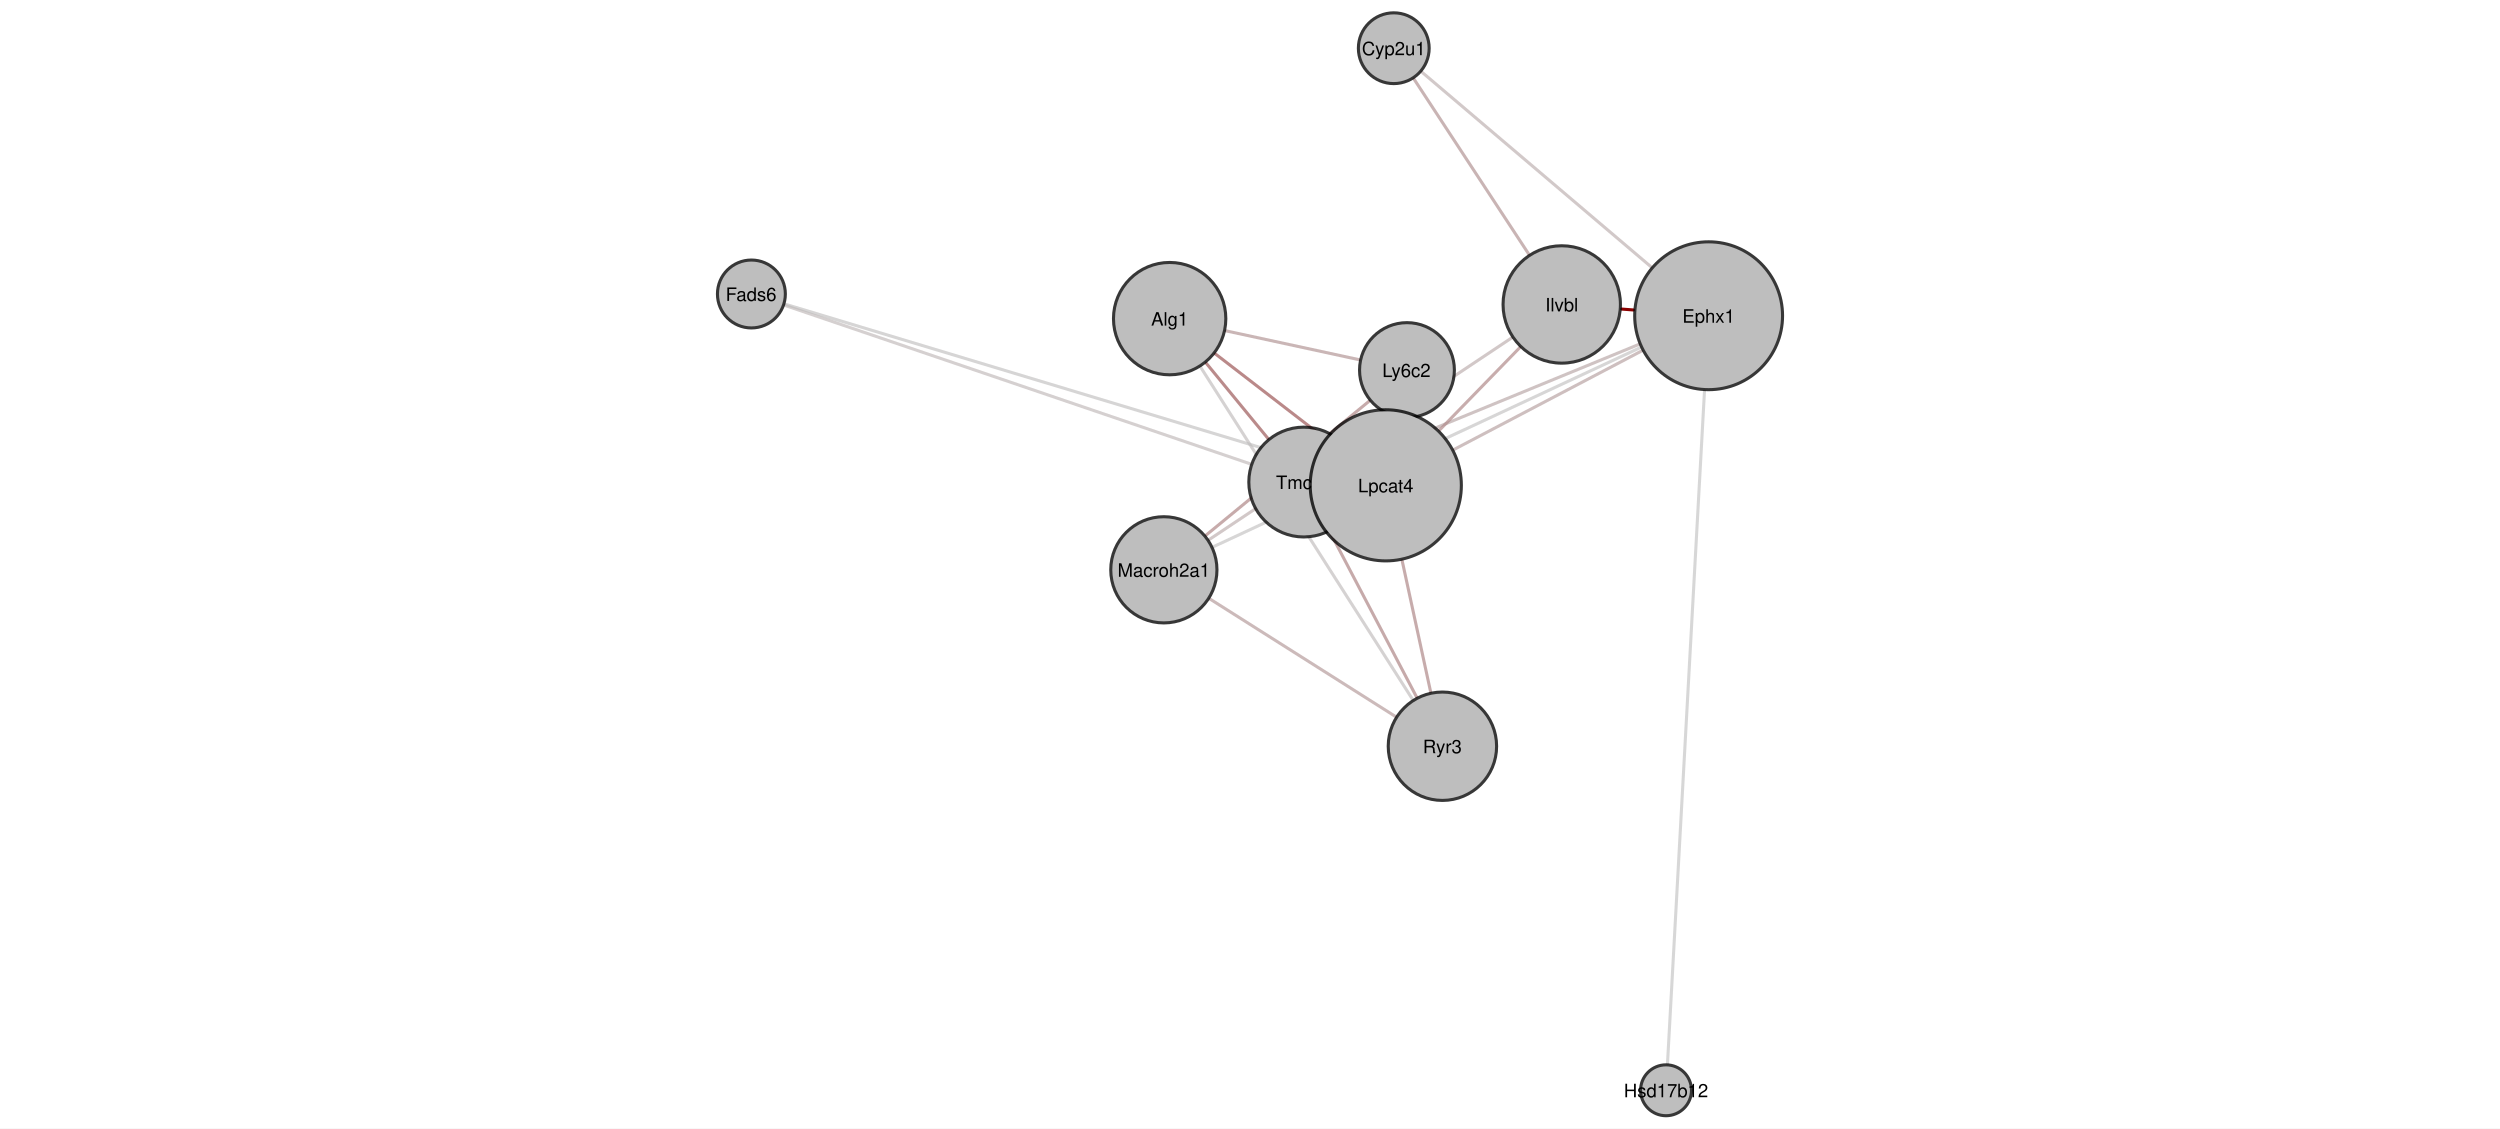
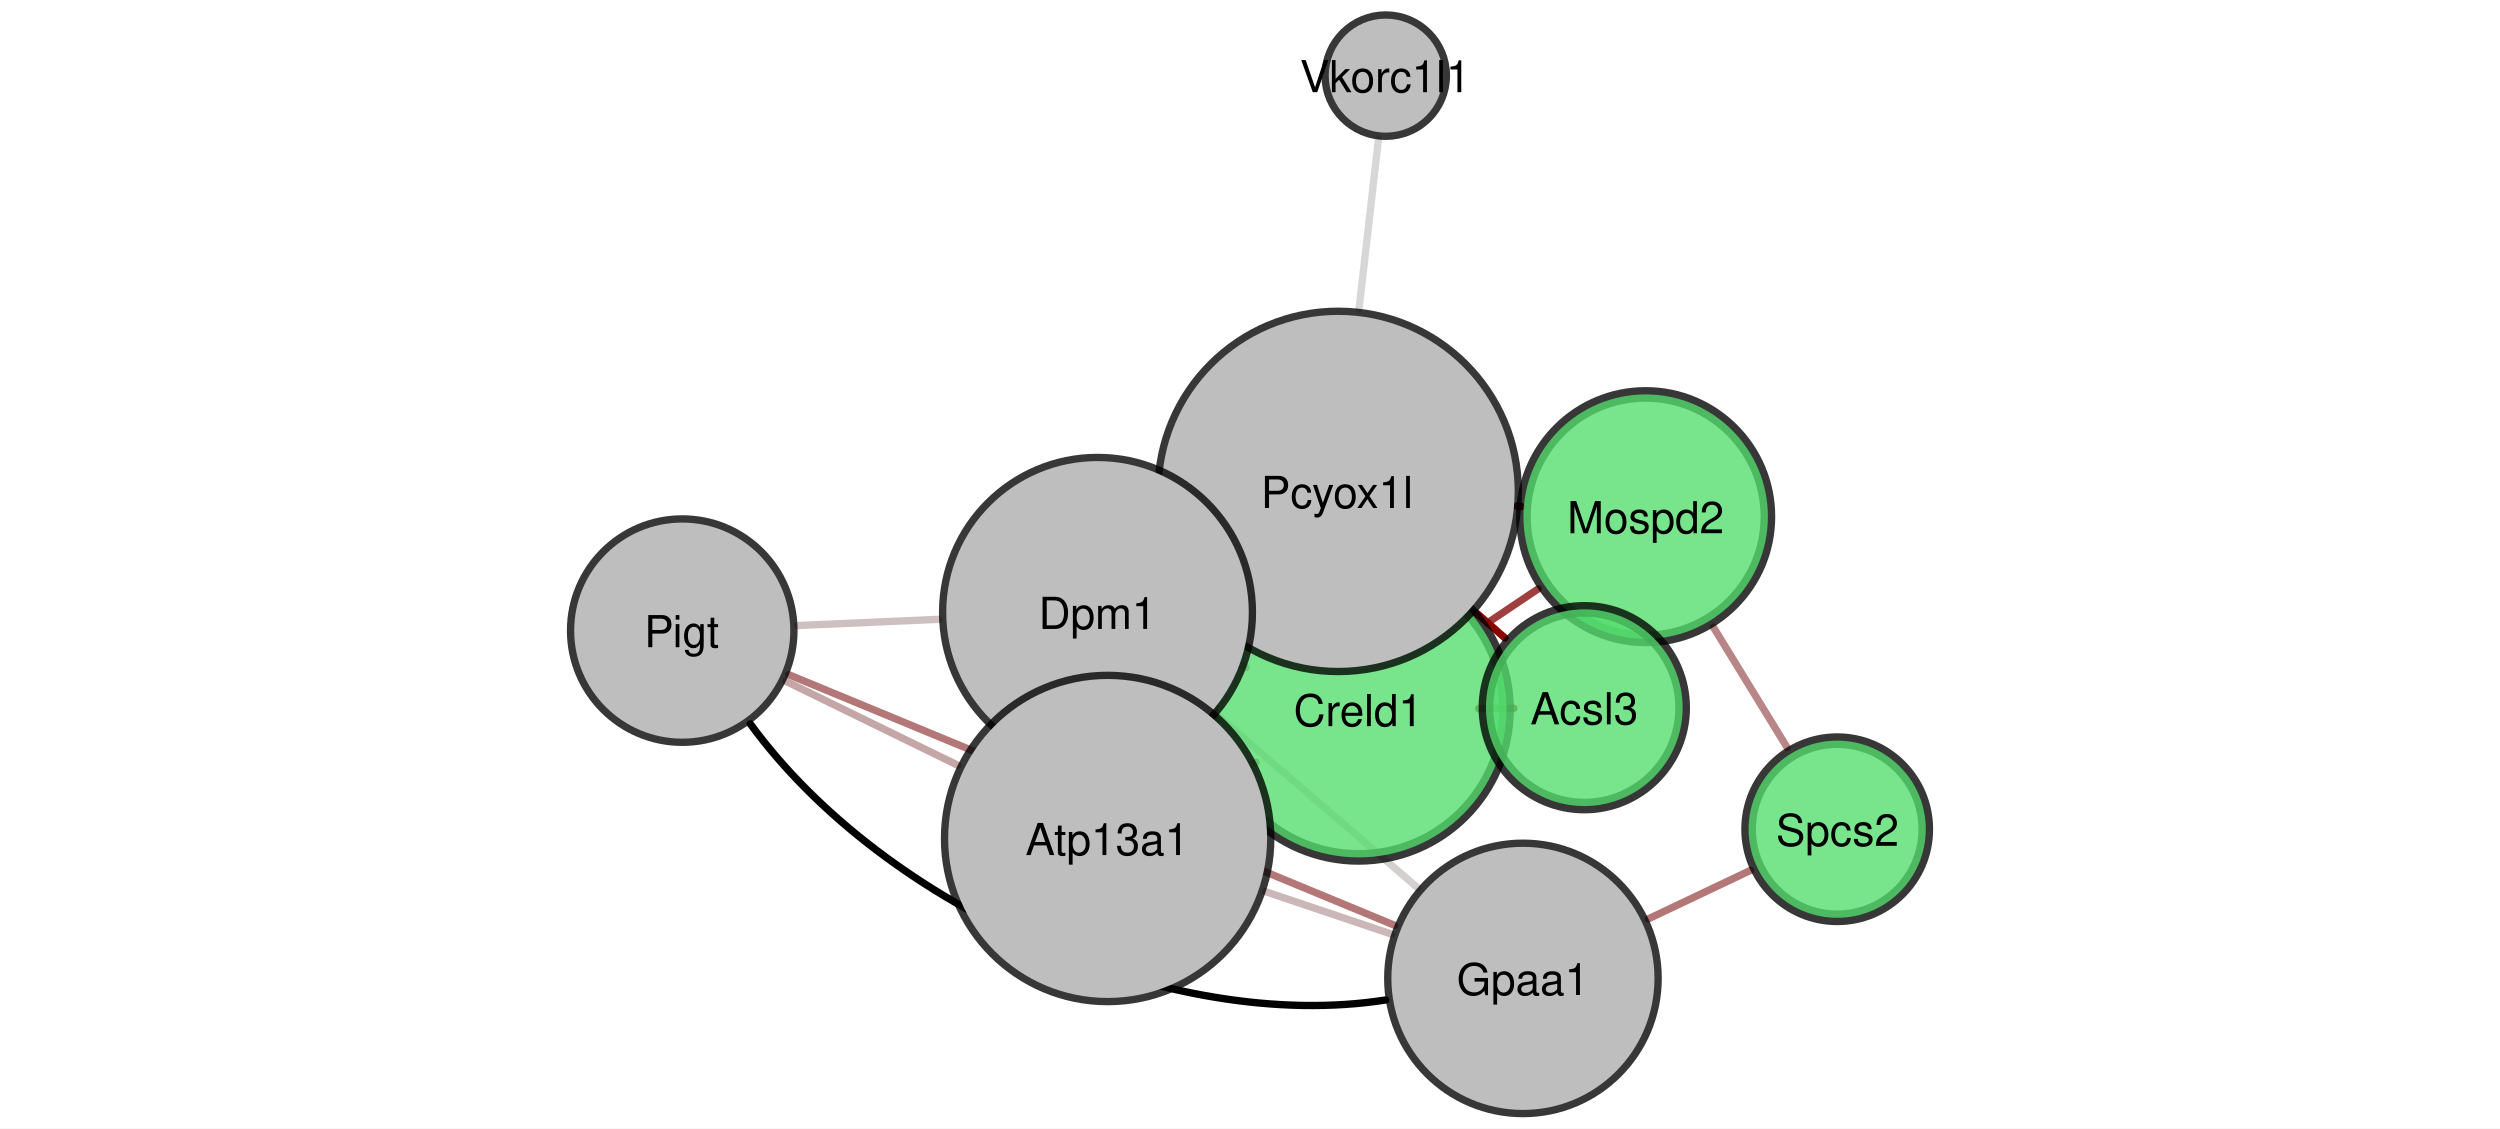
<svg xmlns="http://www.w3.org/2000/svg" version="1.1" baseProfile="full" x="0px" y="0px" width="1513px" height="683px" viewBox="0 0 1513 683">
  <g stroke-linejoin="miter" stroke-dashoffset="0" stroke-dasharray="none" stroke-width="1" stroke-miterlimit="10" stroke-linecap="square">
    <g fill-opacity="1" fill-rule="nonzero" stroke="none" fill="#ffffff">
      <path d="M 0 0 L 1513 0 L 1513 683 L 0 683 L 0 0 z" />
    </g>
-     <g transform="matrix(0.9332926, 0, 0, 0.9332926, 822.7413, 276.4571)">
-       <g stroke-linejoin="round" stroke-width="2" stroke-linecap="round" fill="none" stroke-opacity="0.714" stroke="#b08a8a">
-         <path d="M -99.459 50.794 L 6.281 -36.085" />
-       </g>
-     </g>
-     <g transform="matrix(0.9332926, 0, 0, 0.9332926, 822.7413, 276.4571)">
-       <g stroke-linejoin="round" stroke-width="2" stroke-linecap="round" fill="none" stroke-opacity="0.69" stroke="#b39696">
-         <path d="M -86.505 -81.67 L -0.216 -62.965" />
-       </g>
-     </g>
-     <g transform="matrix(0.9332926, 0, 0, 0.9332926, 822.7413, 276.4571)">
-       <g stroke-linejoin="round" stroke-width="2" stroke-linecap="round" fill="none" stroke-opacity="0.82" stroke="#a25656">
-         <path d="M 26.115 -30.681 L 25.073 -25.014" />
-       </g>
-     </g>
-     <g transform="matrix(0.9332926, 0, 0, 0.9332926, 822.7413, 276.4571)">
-       <g stroke-linejoin="round" stroke-width="2" stroke-linecap="round" fill="none" stroke-opacity="0.682" stroke="#b49a9a">
-         <path d="M -96.902 92.242 L 23.272 168.349" />
-       </g>
-     </g>
-     <g transform="matrix(0.9332926, 0, 0, 0.9332926, 822.7413, 276.4571)">
-       <g stroke-linejoin="round" stroke-width="2" stroke-linecap="round" fill="none" stroke-opacity="0.624" stroke="#bcb7b7">
-         <path d="M -102.952 -58.049 L 34.367 157.218" />
-       </g>
-     </g>
-     <g transform="matrix(0.9332926, 0, 0, 0.9332926, 822.7413, 276.4571)">
-       <g stroke-linejoin="round" stroke-width="2" stroke-linecap="round" fill="none" stroke-opacity="0.718" stroke="#b08888">
-         <path d="M -19.118 48.786 L 37.004 155.688" />
-       </g>
-     </g>
-     <g transform="matrix(0.9332926, 0, 0, 0.9332926, 822.7413, 276.4571)">
-       <g stroke-linejoin="round" stroke-width="2" stroke-linecap="round" fill="none" stroke-opacity="0.714" stroke="#b08b8b">
-         <path d="M 27.684 67.358 L 46.136 152.369" />
-       </g>
-     </g>
-     <g transform="matrix(0.9332926, 0, 0, 0.9332926, 822.7413, 276.4571)">
+     <g transform="matrix(2.224962, 0, 0, 2.224962, 820.6509, 386.7191)">
+       <g stroke-linejoin="round" stroke-width="2" stroke-linecap="round" fill="none" stroke-opacity="1" stroke="#000000">
+         <path d="M -164.769 23.068 C -127.788 73.747 -50.396 107.377 8.091 98.183" />
+       </g>
+     </g>
+     <g transform="matrix(2.224962, 0, 0, 2.224962, 820.6509, 386.7191)">
+       <g stroke-linejoin="round" stroke-width="2" stroke-linecap="round" fill="none" stroke-opacity="0.667" stroke="#b6a1a1">
+         <path d="M -151.915 -3.66 L -113.402 -5.352" />
+       </g>
+     </g>
+     <g transform="matrix(2.224962, 0, 0, 2.224962, 820.6509, 386.7191)">
+       <g stroke-linejoin="round" stroke-width="2" stroke-linecap="round" fill="none" stroke-opacity="0.816" stroke="#a35858">
+         <path d="M 10.502 77.877 L -154.269 9.714" />
+       </g>
+     </g>
+     <g transform="matrix(2.224962, 0, 0, 2.224962, 820.6509, 386.7191)">
+       <g stroke-linejoin="round" stroke-width="2" stroke-linecap="round" fill="none" stroke-opacity="0.725" stroke="#ae8484">
+         <path d="M -108.323 34.338 L -155.071 11.496" />
+       </g>
+     </g>
+     <g transform="matrix(2.224962, 0, 0, 2.224962, 820.6509, 386.7191)">
+       <g stroke-linejoin="round" stroke-width="2" stroke-linecap="round" fill="none" stroke-opacity="0.788" stroke="#a76767">
+         <path d="M -38.859 4.458 L -29.879 7.8" />
+       </g>
+     </g>
+     <g transform="matrix(2.224962, 0, 0, 2.224962, 820.6509, 386.7191)">
+       <g stroke-linejoin="round" stroke-width="2" stroke-linecap="round" fill="none" stroke-opacity="0.859" stroke="#9d4545">
+         <path d="M -27.196 33.524 L -36.844 38.481" />
+       </g>
+     </g>
+     <g transform="matrix(2.224962, 0, 0, 2.224962, 820.6509, 386.7191)">
+       <g stroke-linejoin="round" stroke-width="2" stroke-linecap="round" fill="none" stroke-opacity="0.925" stroke="#952424">
+         <path d="M 33.347 18.922 L 42.932 18.845" />
+       </g>
+     </g>
+     <g transform="matrix(2.224962, 0, 0, 2.224962, 820.6509, 386.7191)">
+       <g stroke-linejoin="round" stroke-width="2" stroke-linecap="round" fill="none" stroke-opacity="0.91" stroke="#972c2c">
+         <path d="M 49.533 -13.621 L 35.756 -4.363" />
+       </g>
+     </g>
+     <g transform="matrix(2.224962, 0, 0, 2.224962, 820.6509, 386.7191)">
+       <g stroke-linejoin="round" stroke-width="2" stroke-linecap="round" fill="none" stroke-opacity="0.686" stroke="#b49797">
+         <path d="M 9.61 80.257 L -24.556 68.746" />
+       </g>
+     </g>
+     <g transform="matrix(2.224962, 0, 0, 2.224962, 820.6509, 386.7191)">
+       <g stroke-linejoin="round" stroke-width="2" stroke-linecap="round" fill="none" stroke-opacity="0.816" stroke="#a35959">
+         <path d="M 79.534 76.119 L 107.311 62.934" />
+       </g>
+     </g>
+     <g transform="matrix(2.224962, 0, 0, 2.224962, 820.6509, 386.7191)">
      <g stroke-linejoin="round" stroke-width="2" stroke-linecap="round" fill="none" stroke-opacity="0.627" stroke="#bcb5b5">
-         <path d="M -70.779 4.582 L -372.51 -98.158" />
-       </g>
-     </g>
-     <g transform="matrix(0.9332926, 0, 0, 0.9332926, 822.7413, 276.4571)">
-       <g stroke-linejoin="round" stroke-width="2" stroke-linecap="round" fill="none" stroke-opacity="0.663" stroke="#b7a4a4">
-         <path d="M 181.158 -72.876 L -2.275 2.473" />
-       </g>
-     </g>
-     <g transform="matrix(0.9332926, 0, 0, 0.9332926, 822.7413, 276.4571)">
-       <g stroke-linejoin="round" stroke-width="2" stroke-linecap="round" fill="none" stroke-opacity="0.78" stroke="#a76a6a">
-         <path d="M -99.342 -60.667 L -59.346 -11.917" />
-       </g>
-     </g>
-     <g transform="matrix(0.9332926, 0, 0, 0.9332926, 822.7413, 276.4571)">
-       <g stroke-linejoin="round" stroke-width="2" stroke-linecap="round" fill="none" stroke-opacity="0.671" stroke="#b6a0a0">
-         <path d="M 183.101 -68.713 L 61.343 -4.755" />
-       </g>
-     </g>
-     <g transform="matrix(0.9332926, 0, 0, 0.9332926, 822.7413, 276.4571)">
-       <g stroke-linejoin="round" stroke-width="2" stroke-linecap="round" fill="none" stroke-opacity="0.784" stroke="#a76969">
-         <path d="M -93.445 -66.744 L -22.514 -12.039" />
-       </g>
-     </g>
-     <g transform="matrix(0.9332926, 0, 0, 0.9332926, 822.7413, 276.4571)">
-       <g stroke-linejoin="round" stroke-width="2" stroke-linecap="round" fill="none" stroke-opacity="0.71" stroke="#b18c8c">
-         <path d="M 103.943 -70.799 L 51.942 -17.344" />
-       </g>
-     </g>
-     <g transform="matrix(0.9332926, 0, 0, 0.9332926, 822.7413, 276.4571)">
-       <g stroke-linejoin="round" stroke-width="2" stroke-linecap="round" fill="none" stroke-opacity="0.616" stroke="#bdbbbb">
-         <path d="M -372.262 -98.931 L -30.792 4.058" />
-       </g>
-     </g>
-     <g transform="matrix(0.9332926, 0, 0, 0.9332926, 822.7413, 276.4571)">
-       <g stroke-linejoin="round" stroke-width="2" stroke-linecap="round" fill="none" stroke-opacity="0.647" stroke="#b9acac">
-         <path d="M 189.132 -123.157 L 40.5 -249.446" />
-       </g>
-     </g>
-     <g transform="matrix(0.9332926, 0, 0, 0.9332926, 822.7413, 276.4571)">
+         <path d="M 16.773 67.679 L -37.608 20.888" />
+       </g>
+     </g>
+     <g transform="matrix(2.224962, 0, 0, 2.224962, 820.6509, 386.7191)">
+       <g stroke-linejoin="round" stroke-width="2" stroke-linecap="round" fill="none" stroke-opacity="0.608" stroke="#bebebe">
+         <path d="M 0.831 -89.824 L 6.099 -135.853" />
+       </g>
+     </g>
+     <g transform="matrix(2.224962, 0, 0, 2.224962, 820.6509, 386.7191)">
+       <g stroke-linejoin="round" stroke-width="2" stroke-linecap="round" fill="none" stroke-opacity="0.863" stroke="#9d4343">
+         <path d="M -49.527 -17.692 L -31.765 -26.62" />
+       </g>
+     </g>
+     <g transform="matrix(2.224962, 0, 0, 2.224962, 820.6509, 386.7191)">
+       <g stroke-linejoin="round" stroke-width="2" stroke-linecap="round" fill="none" stroke-opacity="0.937" stroke="#931e1e">
+         <path d="M -42.452 16.462 L -32.517 1.503" />
+       </g>
+     </g>
+     <g transform="matrix(2.224962, 0, 0, 2.224962, 820.6509, 386.7191)">
      <g stroke-linejoin="round" stroke-width="2" stroke-linecap="round" fill="none" stroke-opacity="1" stroke="#8b0000">
-         <path d="M 177.632 -95.221 L 170.114 -95.799" />
-       </g>
-     </g>
-     <g transform="matrix(0.9332926, 0, 0, 0.9332926, 822.7413, 276.4571)">
-       <g stroke-linejoin="round" stroke-width="2" stroke-linecap="round" fill="none" stroke-opacity="0.608" stroke="#bebebe">
-         <path d="M 223.737 -42.608 L 199.761 393.309" />
-       </g>
-     </g>
-     <g transform="matrix(0.9332926, 0, 0, 0.9332926, 822.7413, 276.4571)">
-       <g stroke-linejoin="round" stroke-width="2" stroke-linecap="round" fill="none" stroke-opacity="0.612" stroke="#bebcbc">
-         <path d="M -94.725 58.311 L 182.074 -70.786" />
-       </g>
-     </g>
-     <g transform="matrix(0.9332926, 0, 0, 0.9332926, 822.7413, 276.4571)">
-       <g stroke-linejoin="round" stroke-width="2" stroke-linecap="round" fill="none" stroke-opacity="0.647" stroke="#b9aaaa">
-         <path d="M -97.359 53.627 L 98.684 -77.123" />
-       </g>
-     </g>
-     <g transform="matrix(0.9332926, 0, 0, 0.9332926, 822.7413, 276.4571)">
-       <g stroke-linejoin="round" stroke-width="2" stroke-linecap="round" fill="none" stroke-opacity="0.698" stroke="#b29393">
-         <path d="M 35.38 -244.924 L 109.764 -131.454" />
-       </g>
-     </g>
-     <g transform="matrix(0.9332926, 0, 0, 0.9332926, 822.7413, 276.4571)">
-       <g stroke-linejoin="round" stroke-width="4" stroke-linecap="round" fill="none" stroke-opacity="0.784" stroke="#000000">
-         <path d="M 60.559 -56.239 C 60.559 -39.81 47.24 -26.491 30.811 -26.491 C 14.382 -26.491 1.063 -39.81 1.063 -56.239 C 1.063 -72.668 14.382 -85.987 30.811 -85.987 C 47.24 -85.987 60.559 -72.668 60.559 -56.239 z" />
-       </g>
-     </g>
-     <g transform="matrix(0.9332926, 0, 0, 0.9332926, 822.7413, 276.4571)">
-       <g fill-opacity="1" fill-rule="nonzero" stroke="none" fill="#bebebe">
-         <path d="M 60.559 -56.239 C 60.559 -39.81 47.24 -26.491 30.811 -26.491 C 14.382 -26.491 1.063 -39.81 1.063 -56.239 C 1.063 -72.668 14.382 -85.987 30.811 -85.987 C 47.24 -85.987 60.559 -72.668 60.559 -56.239 z" />
-       </g>
-     </g>
-     <g transform="matrix(0.9332926, 0, 0, 0.9332926, 836.5543, 228.1858)">
-       <text fill-opacity="1" font-style="normal" font-family="Helvetica" font-weight="normal" stroke="none" fill="#000000" font-size="12" x="0" y="0">Ly6c2</text>
-     </g>
-     <g transform="matrix(0.9332926, 0, 0, 0.9332926, 822.7413, 276.4571)">
-       <g stroke-linejoin="round" stroke-width="4" stroke-linecap="round" fill="none" stroke-opacity="0.784" stroke="#000000">
-         <path d="M 87.939 187.684 C 87.939 206.538 72.655 221.821 53.801 221.821 C 34.948 221.821 19.664 206.538 19.664 187.684 C 19.664 168.831 34.948 153.547 53.801 153.547 C 72.655 153.547 87.939 168.831 87.939 187.684 z" />
-       </g>
-     </g>
-     <g transform="matrix(0.9332926, 0, 0, 0.9332926, 822.7413, 276.4571)">
-       <g fill-opacity="1" fill-rule="nonzero" stroke="none" fill="#bebebe">
-         <path d="M 87.939 187.684 C 87.939 206.538 72.655 221.821 53.801 221.821 C 34.948 221.821 19.664 206.538 19.664 187.684 C 19.664 168.831 34.948 153.547 53.801 153.547 C 72.655 153.547 87.939 168.831 87.939 187.684 z" />
-       </g>
-     </g>
-     <g transform="matrix(0.9332926, 0, 0, 0.9332926, 861.1307, 455.8375)">
-       <text fill-opacity="1" font-style="normal" font-family="Helvetica" font-weight="normal" stroke="none" fill="#000000" font-size="12" x="0" y="0">Ryr3</text>
-     </g>
-     <g transform="matrix(0.9332926, 0, 0, 0.9332926, 822.7413, 276.4571)">
-       <g stroke-linejoin="round" stroke-width="4" stroke-linecap="round" fill="none" stroke-opacity="0.784" stroke="#000000">
-         <path d="M -1.53 16.38 C -1.53 35.489 -17.021 50.981 -36.131 50.981 C -55.241 50.981 -70.732 35.489 -70.732 16.38 C -70.732 -2.73 -55.241 -18.221 -36.131 -18.221 C -17.021 -18.221 -1.53 -2.73 -1.53 16.38 z" />
-       </g>
-     </g>
-     <g transform="matrix(0.9332926, 0, 0, 0.9332926, 822.7413, 276.4571)">
-       <g fill-opacity="1" fill-rule="nonzero" stroke="none" fill="#bebebe">
-         <path d="M -1.53 16.38 C -1.53 35.489 -17.021 50.981 -36.131 50.981 C -55.241 50.981 -70.732 35.489 -70.732 16.38 C -70.732 -2.73 -55.241 -18.221 -36.131 -18.221 C -17.021 -18.221 -1.53 -2.73 -1.53 16.38 z" />
-       </g>
-     </g>
-     <g transform="matrix(0.9332926, 0, 0, 0.9332926, 772.2212, 295.9606)">
-       <text fill-opacity="1" font-style="normal" font-family="Helvetica" font-weight="normal" stroke="none" fill="#000000" font-size="12" x="0" y="0">Tmcc3</text>
-     </g>
-     <g transform="matrix(0.9332926, 0, 0, 0.9332926, 822.7413, 276.4571)">
-       <g stroke-linejoin="round" stroke-width="4" stroke-linecap="round" fill="none" stroke-opacity="0.784" stroke="#000000">
-         <path d="M 65.078 18.496 C 65.078 45.006 43.588 66.496 17.078 66.496 C -9.431 66.496 -30.922 45.006 -30.922 18.496 C -30.922 -8.014 -9.431 -29.504 17.078 -29.504 C 43.588 -29.504 65.078 -8.014 65.078 18.496 z" />
-       </g>
-     </g>
-     <g transform="matrix(0.9332926, 0, 0, 0.9332926, 822.7413, 276.4571)">
-       <g fill-opacity="1" fill-rule="nonzero" stroke="none" fill="#bebebe">
-         <path d="M 65.078 18.496 C 65.078 45.006 43.588 66.496 17.078 66.496 C -9.431 66.496 -30.922 45.006 -30.922 18.496 C -30.922 -8.014 -9.431 -29.504 17.078 -29.504 C 43.588 -29.504 65.078 -8.014 65.078 18.496 z" />
-       </g>
-     </g>
-     <g transform="matrix(0.9332926, 0, 0, 0.9332926, 821.8673, 297.9357)">
-       <text fill-opacity="1" font-style="normal" font-family="Helvetica" font-weight="normal" stroke="none" fill="#000000" font-size="12" x="0" y="0">Lpcat4</text>
-     </g>
-     <g transform="matrix(0.9332926, 0, 0, 0.9332926, 822.7413, 276.4571)">
-       <g stroke-linejoin="round" stroke-width="4" stroke-linecap="round" fill="none" stroke-opacity="0.784" stroke="#000000">
-         <path d="M 273.36 -91.47 C 273.36 -65.548 252.346 -44.534 226.424 -44.534 C 200.502 -44.534 179.488 -65.548 179.488 -91.47 C 179.488 -117.392 200.502 -138.406 226.424 -138.406 C 252.346 -138.406 273.36 -117.392 273.36 -91.47 z" />
-       </g>
-     </g>
-     <g transform="matrix(0.9332926, 0, 0, 0.9332926, 822.7413, 276.4571)">
-       <g fill-opacity="1" fill-rule="nonzero" stroke="none" fill="#bebebe">
-         <path d="M 273.36 -91.47 C 273.36 -65.548 252.346 -44.534 226.424 -44.534 C 200.502 -44.534 179.488 -65.548 179.488 -91.47 C 179.488 -117.392 200.502 -138.406 226.424 -138.406 C 252.346 -138.406 273.36 -117.392 273.36 -91.47 z" />
-       </g>
-     </g>
-     <g transform="matrix(0.9332926, 0, 0, 0.9332926, 1018.183, 195.3048)">
-       <text fill-opacity="1" font-style="normal" font-family="Helvetica" font-weight="normal" stroke="none" fill="#000000" font-size="12" x="0" y="0">Ephx1</text>
-     </g>
-     <g transform="matrix(0.9332926, 0, 0, 0.9332926, 822.7413, 276.4571)">
-       <g stroke-linejoin="round" stroke-width="4" stroke-linecap="round" fill="none" stroke-opacity="0.784" stroke="#000000">
-         <path d="M 168.228 -98.793 C 168.228 -78.328 151.639 -61.739 131.175 -61.739 C 110.711 -61.739 94.121 -78.328 94.121 -98.793 C 94.121 -119.257 110.711 -135.846 131.175 -135.846 C 151.639 -135.846 168.228 -119.257 168.228 -98.793 z" />
-       </g>
-     </g>
-     <g transform="matrix(0.9332926, 0, 0, 0.9332926, 822.7413, 276.4571)">
-       <g fill-opacity="1" fill-rule="nonzero" stroke="none" fill="#bebebe">
-         <path d="M 168.228 -98.793 C 168.228 -78.328 151.639 -61.739 131.175 -61.739 C 110.711 -61.739 94.121 -78.328 94.121 -98.793 C 94.121 -119.257 110.711 -135.846 131.175 -135.846 C 151.639 -135.846 168.228 -119.257 168.228 -98.793 z" />
-       </g>
-     </g>
-     <g transform="matrix(0.9332926, 0, 0, 0.9332926, 935.2076, 188.471)">
-       <text fill-opacity="1" font-style="normal" font-family="Helvetica" font-weight="normal" stroke="none" fill="#000000" font-size="12" x="0" y="0">Ilvbl</text>
-     </g>
-     <g transform="matrix(0.9332926, 0, 0, 0.9332926, 822.7413, 276.4571)">
-       <g stroke-linejoin="round" stroke-width="4" stroke-linecap="round" fill="none" stroke-opacity="0.784" stroke="#000000">
-         <path d="M -373.281 -105.577 C -373.281 -93.97 -382.69 -84.561 -394.297 -84.561 C -405.903 -84.561 -415.312 -93.97 -415.312 -105.577 C -415.312 -117.183 -405.903 -126.592 -394.297 -126.592 C -382.69 -126.592 -373.281 -117.183 -373.281 -105.577 z" />
-       </g>
-     </g>
-     <g transform="matrix(0.9332926, 0, 0, 0.9332926, 822.7413, 276.4571)">
-       <g fill-opacity="1" fill-rule="nonzero" stroke="none" fill="#bebebe">
-         <path d="M -373.281 -105.577 C -373.281 -93.97 -382.69 -84.561 -394.297 -84.561 C -405.903 -84.561 -415.312 -93.97 -415.312 -105.577 C -415.312 -117.183 -405.903 -126.592 -394.297 -126.592 C -382.69 -126.592 -373.281 -117.183 -373.281 -105.577 z" />
-       </g>
-     </g>
-     <g transform="matrix(0.9332926, 0, 0, 0.9332926, 439.1838, 182.1394)">
-       <text fill-opacity="1" font-style="normal" font-family="Helvetica" font-weight="normal" stroke="none" fill="#000000" font-size="12" x="0" y="0">Fads6</text>
-     </g>
-     <g transform="matrix(0.9332926, 0, 0, 0.9332926, 822.7413, 276.4571)">
-       <g stroke-linejoin="round" stroke-width="4" stroke-linecap="round" fill="none" stroke-opacity="0.784" stroke="#000000">
-         <path d="M 214.3 410.783 C 214.3 419.343 207.36 426.283 198.8 426.283 C 190.239 426.283 183.3 419.343 183.3 410.783 C 183.3 402.222 190.239 395.283 198.8 395.283 C 207.36 395.283 214.3 402.222 214.3 410.783 z" />
-       </g>
-     </g>
-     <g transform="matrix(0.9332926, 0, 0, 0.9332926, 822.7413, 276.4571)">
-       <g fill-opacity="1" fill-rule="nonzero" stroke="none" fill="#bebebe">
-         <path d="M 214.3 410.783 C 214.3 419.343 207.36 426.283 198.8 426.283 C 190.239 426.283 183.3 419.343 183.3 410.783 C 183.3 402.222 190.239 395.283 198.8 395.283 C 207.36 395.283 214.3 402.222 214.3 410.783 z" />
-       </g>
-     </g>
-     <g transform="matrix(0.9332926, 0, 0, 0.9332926, 982.7498, 664.0536)">
-       <text fill-opacity="1" font-style="normal" font-family="Helvetica" font-weight="normal" stroke="none" fill="#000000" font-size="12" x="0" y="0">Hsd17b12</text>
-     </g>
-     <g transform="matrix(0.9332926, 0, 0, 0.9332926, 822.7413, 276.4571)">
-       <g stroke-linejoin="round" stroke-width="4" stroke-linecap="round" fill="none" stroke-opacity="0.784" stroke="#000000">
-         <path d="M -87.656 -89.598 C -87.656 -70.035 -103.515 -54.176 -123.078 -54.176 C -142.641 -54.176 -158.5 -70.035 -158.5 -89.598 C -158.5 -109.162 -142.641 -125.021 -123.078 -125.021 C -103.515 -125.021 -87.656 -109.162 -87.656 -89.598 z" />
-       </g>
-     </g>
-     <g transform="matrix(0.9332926, 0, 0, 0.9332926, 822.7413, 276.4571)">
-       <g fill-opacity="1" fill-rule="nonzero" stroke="none" fill="#bebebe">
-         <path d="M -87.656 -89.598 C -87.656 -70.035 -103.515 -54.176 -123.078 -54.176 C -142.641 -54.176 -158.5 -70.035 -158.5 -89.598 C -158.5 -109.162 -142.641 -125.021 -123.078 -125.021 C -103.515 -125.021 -87.656 -109.162 -87.656 -89.598 z" />
-       </g>
-     </g>
-     <g transform="matrix(0.9332926, 0, 0, 0.9332926, 696.6658, 197.0518)">
-       <text fill-opacity="1" font-style="normal" font-family="Helvetica" font-weight="normal" stroke="none" fill="#000000" font-size="12" x="0" y="0">Alg1</text>
-     </g>
-     <g transform="matrix(0.9332926, 0, 0, 0.9332926, 822.7413, 276.4571)">
-       <g stroke-linejoin="round" stroke-width="4" stroke-linecap="round" fill="none" stroke-opacity="0.784" stroke="#000000">
-         <path d="M -93.405 73.286 C -93.405 91.749 -108.372 106.716 -126.834 106.716 C -145.297 106.716 -160.264 91.749 -160.264 73.286 C -160.264 54.823 -145.297 39.856 -126.834 39.856 C -108.372 39.856 -93.405 54.823 -93.405 73.286 z" />
-       </g>
-     </g>
-     <g transform="matrix(0.9332926, 0, 0, 0.9332926, 822.7413, 276.4571)">
-       <g fill-opacity="1" fill-rule="nonzero" stroke="none" fill="#bebebe">
-         <path d="M -93.405 73.286 C -93.405 91.749 -108.372 106.716 -126.834 106.716 C -145.297 106.716 -160.264 91.749 -160.264 73.286 C -160.264 54.823 -145.297 39.856 -126.834 39.856 C -108.372 39.856 -93.405 54.823 -93.405 73.286 z" />
-       </g>
-     </g>
-     <g transform="matrix(0.9332926, 0, 0, 0.9332926, 676.3526, 349.0708)">
-       <text fill-opacity="1" font-style="normal" font-family="Helvetica" font-weight="normal" stroke="none" fill="#000000" font-size="12" x="0" y="0">Macroh2a1</text>
-     </g>
-     <g transform="matrix(0.9332926, 0, 0, 0.9332926, 822.7413, 276.4571)">
-       <g stroke-linejoin="round" stroke-width="4" stroke-linecap="round" fill="none" stroke-opacity="0.784" stroke="#000000">
-         <path d="M 44.198 -264.952 C 44.198 -252.831 34.372 -243.005 22.251 -243.005 C 10.13 -243.005 0.304 -252.831 0.304 -264.952 C 0.304 -277.073 10.13 -286.899 22.251 -286.899 C 34.372 -286.899 44.198 -277.073 44.198 -264.952 z" />
-       </g>
-     </g>
-     <g transform="matrix(0.9332926, 0, 0, 0.9332926, 822.7413, 276.4571)">
-       <g fill-opacity="1" fill-rule="nonzero" stroke="none" fill="#bebebe">
-         <path d="M 44.198 -264.952 C 44.198 -252.831 34.372 -243.005 22.251 -243.005 C 10.13 -243.005 0.304 -252.831 0.304 -264.952 C 0.304 -277.073 10.13 -286.899 22.251 -286.899 C 34.372 -286.899 44.198 -277.073 44.198 -264.952 z" />
-       </g>
-     </g>
-     <g transform="matrix(0.9332926, 0, 0, 0.9332926, 824.2067, 33.39583)">
-       <text fill-opacity="1" font-style="normal" font-family="Helvetica" font-weight="normal" stroke="none" fill="#000000" font-size="12" x="0" y="0">Cyp2u1</text>
+         <path d="M 40.501 -0.29 L 32.704 -7.142" />
+       </g>
+     </g>
+     <g transform="matrix(2.224962, 0, 0, 2.224962, 820.6509, 386.7191)">
+       <g stroke-linejoin="round" stroke-width="2" stroke-linecap="round" fill="none" stroke-opacity="0.973" stroke="#8e0c0c">
+         <path d="M 43.66 -36.165 L 44.979 -36.056" />
+       </g>
+     </g>
+     <g transform="matrix(2.224962, 0, 0, 2.224962, 820.6509, 386.7191)">
+       <g stroke-linejoin="round" stroke-width="2" stroke-linecap="round" fill="none" stroke-opacity="0.62" stroke="#bdb9b9">
+         <path d="M -69.583 8.93 L -68.379 35.847" />
+       </g>
+     </g>
+     <g transform="matrix(2.224962, 0, 0, 2.224962, 820.6509, 386.7191)">
+       <g stroke-linejoin="round" stroke-width="2" stroke-linecap="round" fill="none" stroke-opacity="0.792" stroke="#a66666">
+         <path d="M 117.252 29.491 L 97.205 -3.225" />
+       </g>
+     </g>
+     <g transform="matrix(2.224962, 0, 0, 2.224962, 820.6509, 386.7191)">
+       <g stroke-linejoin="round" stroke-width="4" stroke-linecap="round" fill="none" stroke-opacity="0.784" stroke="#000000">
+         <path d="M -153.885 -2.281 C -153.885 13.945 -167.04 27.1 -183.266 27.1 C -199.493 27.1 -212.648 13.945 -212.648 -2.281 C -212.648 -18.508 -199.493 -31.663 -183.266 -31.663 C -167.04 -31.663 -153.885 -18.508 -153.885 -2.281 z" />
+       </g>
+     </g>
+     <g transform="matrix(2.224962, 0, 0, 2.224962, 820.6509, 386.7191)">
+       <g fill-opacity="1" fill-rule="nonzero" stroke="none" fill="#bebebe">
+         <path d="M -153.885 -2.281 C -153.885 13.945 -167.04 27.1 -183.266 27.1 C -199.493 27.1 -212.648 13.945 -212.648 -2.281 C -212.648 -18.508 -199.493 -31.663 -183.266 -31.663 C -167.04 -31.663 -153.885 -18.508 -153.885 -2.281 z" />
+       </g>
+     </g>
+     <g transform="matrix(2.224962, 0, 0, 2.224962, 389.8866, 391.6944)">
+       <text fill-opacity="1" font-style="normal" font-family="Helvetica" font-weight="normal" stroke="none" fill="#000000" font-size="12" x="0" y="0">Pigt</text>
+     </g>
+     <g transform="matrix(2.224962, 0, 0, 2.224962, 820.6509, 386.7191)">
+       <g stroke-linejoin="round" stroke-width="4" stroke-linecap="round" fill="none" stroke-opacity="0.784" stroke="#000000">
+         <path d="M 40.934 19.186 C 40.934 41.4 22.926 59.408 0.711 59.408 C -21.503 59.408 -39.511 41.4 -39.511 19.186 C -39.511 -3.028 -21.503 -21.036 0.711 -21.036 C 22.926 -21.036 40.934 -3.028 40.934 19.186 z" />
+       </g>
+     </g>
+     <g transform="matrix(2.224962, 0, 0, 2.224962, 820.6509, 386.7191)">
+       <g fill-opacity="0.784" fill-rule="nonzero" stroke="none" fill="#53dd6c">
+         <path d="M 40.934 19.186 C 40.934 41.4 22.926 59.408 0.711 59.408 C -21.503 59.408 -39.511 41.4 -39.511 19.186 C -39.511 -3.028 -21.503 -21.036 0.711 -21.036 C 22.926 -21.036 40.934 -3.028 40.934 19.186 z" />
+       </g>
+     </g>
+     <g transform="matrix(2.224962, 0, 0, 2.224962, 782.908, 439.4588)">
+       <text fill-opacity="1" font-style="normal" font-family="Helvetica" font-weight="normal" stroke="none" fill="#000000" font-size="12" x="0" y="0">Creld1</text>
+     </g>
+     <g transform="matrix(2.224962, 0, 0, 2.224962, 820.6509, 386.7191)">
+       <g stroke-linejoin="round" stroke-width="4" stroke-linecap="round" fill="none" stroke-opacity="0.784" stroke="#000000">
+         <path d="M 81.183 92.317 C 81.183 112.075 65.166 128.093 45.408 128.093 C 25.65 128.093 9.633 112.075 9.633 92.317 C 9.633 72.559 25.65 56.542 45.408 56.542 C 65.166 56.542 81.183 72.559 81.183 92.317 z" />
+       </g>
+     </g>
+     <g transform="matrix(2.224962, 0, 0, 2.224962, 820.6509, 386.7191)">
+       <g fill-opacity="1" fill-rule="nonzero" stroke="none" fill="#bebebe">
+         <path d="M 81.183 92.317 C 81.183 112.075 65.166 128.093 45.408 128.093 C 25.65 128.093 9.633 112.075 9.633 92.317 C 9.633 72.559 25.65 56.542 45.408 56.542 C 65.166 56.542 81.183 72.559 81.183 92.317 z" />
+       </g>
+     </g>
+     <g transform="matrix(2.224962, 0, 0, 2.224962, 881.6005, 602.1728)">
+       <text fill-opacity="1" font-style="normal" font-family="Helvetica" font-weight="normal" stroke="none" fill="#000000" font-size="12" x="0" y="0">Gpaa1</text>
+     </g>
+     <g transform="matrix(2.224962, 0, 0, 2.224962, 820.6509, 386.7191)">
+       <g stroke-linejoin="round" stroke-width="4" stroke-linecap="round" fill="none" stroke-opacity="0.784" stroke="#000000">
+         <path d="M 43.146 -40.148 C 43.146 -13.638 21.656 7.852 -4.854 7.852 C -31.363 7.852 -52.854 -13.638 -52.854 -40.148 C -52.854 -66.657 -31.363 -88.148 -4.854 -88.148 C 21.656 -88.148 43.146 -66.657 43.146 -40.148 z" />
+       </g>
+     </g>
+     <g transform="matrix(2.224962, 0, 0, 2.224962, 820.6509, 386.7191)">
+       <g fill-opacity="1" fill-rule="nonzero" stroke="none" fill="#bebebe">
+         <path d="M 43.146 -40.148 C 43.146 -13.638 21.656 7.852 -4.854 7.852 C -31.363 7.852 -52.854 -13.638 -52.854 -40.148 C -52.854 -66.657 -31.363 -88.148 -4.854 -88.148 C 21.656 -88.148 43.146 -66.657 43.146 -40.148 z" />
+       </g>
+     </g>
+     <g transform="matrix(2.224962, 0, 0, 2.224962, 763.1077, 307.4432)">
+       <text fill-opacity="1" font-style="normal" font-family="Helvetica" font-weight="normal" stroke="none" fill="#000000" font-size="12" x="0" y="0">Pcyox1l</text>
+     </g>
+     <g transform="matrix(2.224962, 0, 0, 2.224962, 820.6509, 386.7191)">
+       <g stroke-linejoin="round" stroke-width="4" stroke-linecap="round" fill="none" stroke-opacity="0.784" stroke="#000000">
+         <path d="M -29.17 -7.247 C -29.17 15.473 -47.588 33.89 -70.307 33.89 C -93.026 33.89 -111.444 15.473 -111.444 -7.247 C -111.444 -29.966 -93.026 -48.384 -70.307 -48.384 C -47.588 -48.384 -29.17 -29.966 -29.17 -7.247 z" />
+       </g>
+     </g>
+     <g transform="matrix(2.224962, 0, 0, 2.224962, 820.6509, 386.7191)">
+       <g fill-opacity="1" fill-rule="nonzero" stroke="none" fill="#bebebe">
+         <path d="M -29.17 -7.247 C -29.17 15.473 -47.588 33.89 -70.307 33.89 C -93.026 33.89 -111.444 15.473 -111.444 -7.247 C -111.444 -29.966 -93.026 -48.384 -70.307 -48.384 C -47.588 -48.384 -29.17 -29.966 -29.17 -7.247 z" />
+       </g>
+     </g>
+     <g transform="matrix(2.224962, 0, 0, 2.224962, 628.6104, 380.6471)">
+       <text fill-opacity="1" font-style="normal" font-family="Helvetica" font-weight="normal" stroke="none" fill="#000000" font-size="12" x="0" y="0">Dpm1</text>
+     </g>
+     <g transform="matrix(2.224962, 0, 0, 2.224962, 820.6509, 386.7191)">
+       <g stroke-linejoin="round" stroke-width="4" stroke-linecap="round" fill="none" stroke-opacity="0.784" stroke="#000000">
+         <path d="M 112.038 -33.28 C 112.038 -14.918 97.152 -0.032 78.79 -0.032 C 60.427 -0.032 45.541 -14.918 45.541 -33.28 C 45.541 -51.643 60.427 -66.528 78.79 -66.528 C 97.152 -66.528 112.038 -51.643 112.038 -33.28 z" />
+       </g>
+     </g>
+     <g transform="matrix(2.224962, 0, 0, 2.224962, 820.6509, 386.7191)">
+       <g fill-opacity="0.784" fill-rule="nonzero" stroke="none" fill="#53dd6c">
+         <path d="M 112.038 -33.28 C 112.038 -14.918 97.152 -0.032 78.79 -0.032 C 60.427 -0.032 45.541 -14.918 45.541 -33.28 C 45.541 -51.643 60.427 -66.528 78.79 -66.528 C 97.152 -66.528 112.038 -51.643 112.038 -33.28 z" />
+       </g>
+     </g>
+     <g transform="matrix(2.224962, 0, 0, 2.224962, 948.4613, 322.7234)">
+       <text fill-opacity="1" font-style="normal" font-family="Helvetica" font-weight="normal" stroke="none" fill="#000000" font-size="12" x="0" y="0">Mospd2</text>
+     </g>
+     <g transform="matrix(2.224962, 0, 0, 2.224962, 820.6509, 386.7191)">
+       <g stroke-linejoin="round" stroke-width="4" stroke-linecap="round" fill="none" stroke-opacity="0.784" stroke="#000000">
+         <path d="M -24.182 54.259 C -24.182 78.214 -43.601 97.633 -67.556 97.633 C -91.511 97.633 -110.93 78.214 -110.93 54.259 C -110.93 30.304 -91.511 10.885 -67.556 10.885 C -43.601 10.885 -24.182 30.304 -24.182 54.259 z" />
+       </g>
+     </g>
+     <g transform="matrix(2.224962, 0, 0, 2.224962, 820.6509, 386.7191)">
+       <g fill-opacity="1" fill-rule="nonzero" stroke="none" fill="#bebebe">
+         <path d="M -24.182 54.259 C -24.182 78.214 -43.601 97.633 -67.556 97.633 C -91.511 97.633 -110.93 78.214 -110.93 54.259 C -110.93 30.304 -91.511 10.885 -67.556 10.885 C -43.601 10.885 -24.182 30.304 -24.182 54.259 z" />
+       </g>
+     </g>
+     <g transform="matrix(2.224962, 0, 0, 2.224962, 620.606, 517.4949)">
+       <text fill-opacity="1" font-style="normal" font-family="Helvetica" font-weight="normal" stroke="none" fill="#000000" font-size="12" x="0" y="0">Atp13a1</text>
+     </g>
+     <g transform="matrix(2.224962, 0, 0, 2.224962, 820.6509, 386.7191)">
+       <g stroke-linejoin="round" stroke-width="4" stroke-linecap="round" fill="none" stroke-opacity="0.784" stroke="#000000">
+         <path d="M 154.983 51.743 C 154.983 65.051 144.194 75.84 130.886 75.84 C 117.578 75.84 106.79 65.051 106.79 51.743 C 106.79 38.435 117.578 27.647 130.886 27.647 C 144.194 27.647 154.983 38.435 154.983 51.743 z" />
+       </g>
+     </g>
+     <g transform="matrix(2.224962, 0, 0, 2.224962, 820.6509, 386.7191)">
+       <g fill-opacity="0.784" fill-rule="nonzero" stroke="none" fill="#53dd6c">
+         <path d="M 154.983 51.743 C 154.983 65.051 144.194 75.84 130.886 75.84 C 117.578 75.84 106.79 65.051 106.79 51.743 C 106.79 38.435 117.578 27.647 130.886 27.647 C 144.194 27.647 154.983 38.435 154.983 51.743 z" />
+       </g>
+     </g>
+     <g transform="matrix(2.224962, 0, 0, 2.224962, 1074.765, 511.8973)">
+       <text fill-opacity="1" font-style="normal" font-family="Helvetica" font-weight="normal" stroke="none" fill="#000000" font-size="12" x="0" y="0">Spcs2</text>
+     </g>
+     <g transform="matrix(2.224962, 0, 0, 2.224962, 820.6509, 386.7191)">
+       <g stroke-linejoin="round" stroke-width="4" stroke-linecap="round" fill="none" stroke-opacity="0.784" stroke="#000000">
+         <path d="M 23.589 -153.24 C 23.589 -144.679 16.65 -137.74 8.089 -137.74 C -0.471 -137.74 -7.411 -144.679 -7.411 -153.24 C -7.411 -161.8 -0.471 -168.74 8.089 -168.74 C 16.65 -168.74 23.589 -161.8 23.589 -153.24 z" />
+       </g>
+     </g>
+     <g transform="matrix(2.224962, 0, 0, 2.224962, 820.6509, 386.7191)">
+       <g fill-opacity="1" fill-rule="nonzero" stroke="none" fill="#bebebe">
+         <path d="M 23.589 -153.24 C 23.589 -144.679 16.65 -137.74 8.089 -137.74 C -0.471 -137.74 -7.411 -144.679 -7.411 -153.24 C -7.411 -161.8 -0.471 -168.74 8.089 -168.74 C 16.65 -168.74 23.589 -161.8 23.589 -153.24 z" />
+       </g>
+     </g>
+     <g transform="matrix(2.224962, 0, 0, 2.224962, 786.7099, 55.81827)">
+       <text fill-opacity="1" font-style="normal" font-family="Helvetica" font-weight="normal" stroke="none" fill="#000000" font-size="12" x="0" y="0">Vkorc1l1</text>
+     </g>
+     <g transform="matrix(2.224962, 0, 0, 2.224962, 820.6509, 386.7191)">
+       <g stroke-linejoin="round" stroke-width="4" stroke-linecap="round" fill="none" stroke-opacity="0.784" stroke="#000000">
+         <path d="M 88.851 18.69 C 88.851 33.465 76.874 45.443 62.099 45.443 C 47.324 45.443 35.346 33.465 35.346 18.69 C 35.346 3.915 47.324 -8.062 62.099 -8.062 C 76.874 -8.062 88.851 3.915 88.851 18.69 z" />
+       </g>
+     </g>
+     <g transform="matrix(2.224962, 0, 0, 2.224962, 820.6509, 386.7191)">
+       <g fill-opacity="0.784" fill-rule="nonzero" stroke="none" fill="#53dd6c">
+         <path d="M 88.851 18.69 C 88.851 33.465 76.874 45.443 62.099 45.443 C 47.324 45.443 35.346 33.465 35.346 18.69 C 35.346 3.915 47.324 -8.062 62.099 -8.062 C 76.874 -8.062 88.851 3.915 88.851 18.69 z" />
+       </g>
+     </g>
+     <g transform="matrix(2.224962, 0, 0, 2.224962, 926.1735, 438.3554)">
+       <text fill-opacity="1" font-style="normal" font-family="Helvetica" font-weight="normal" stroke="none" fill="#000000" font-size="12" x="0" y="0">Acsl3</text>
    </g>
  </g>
</svg>
